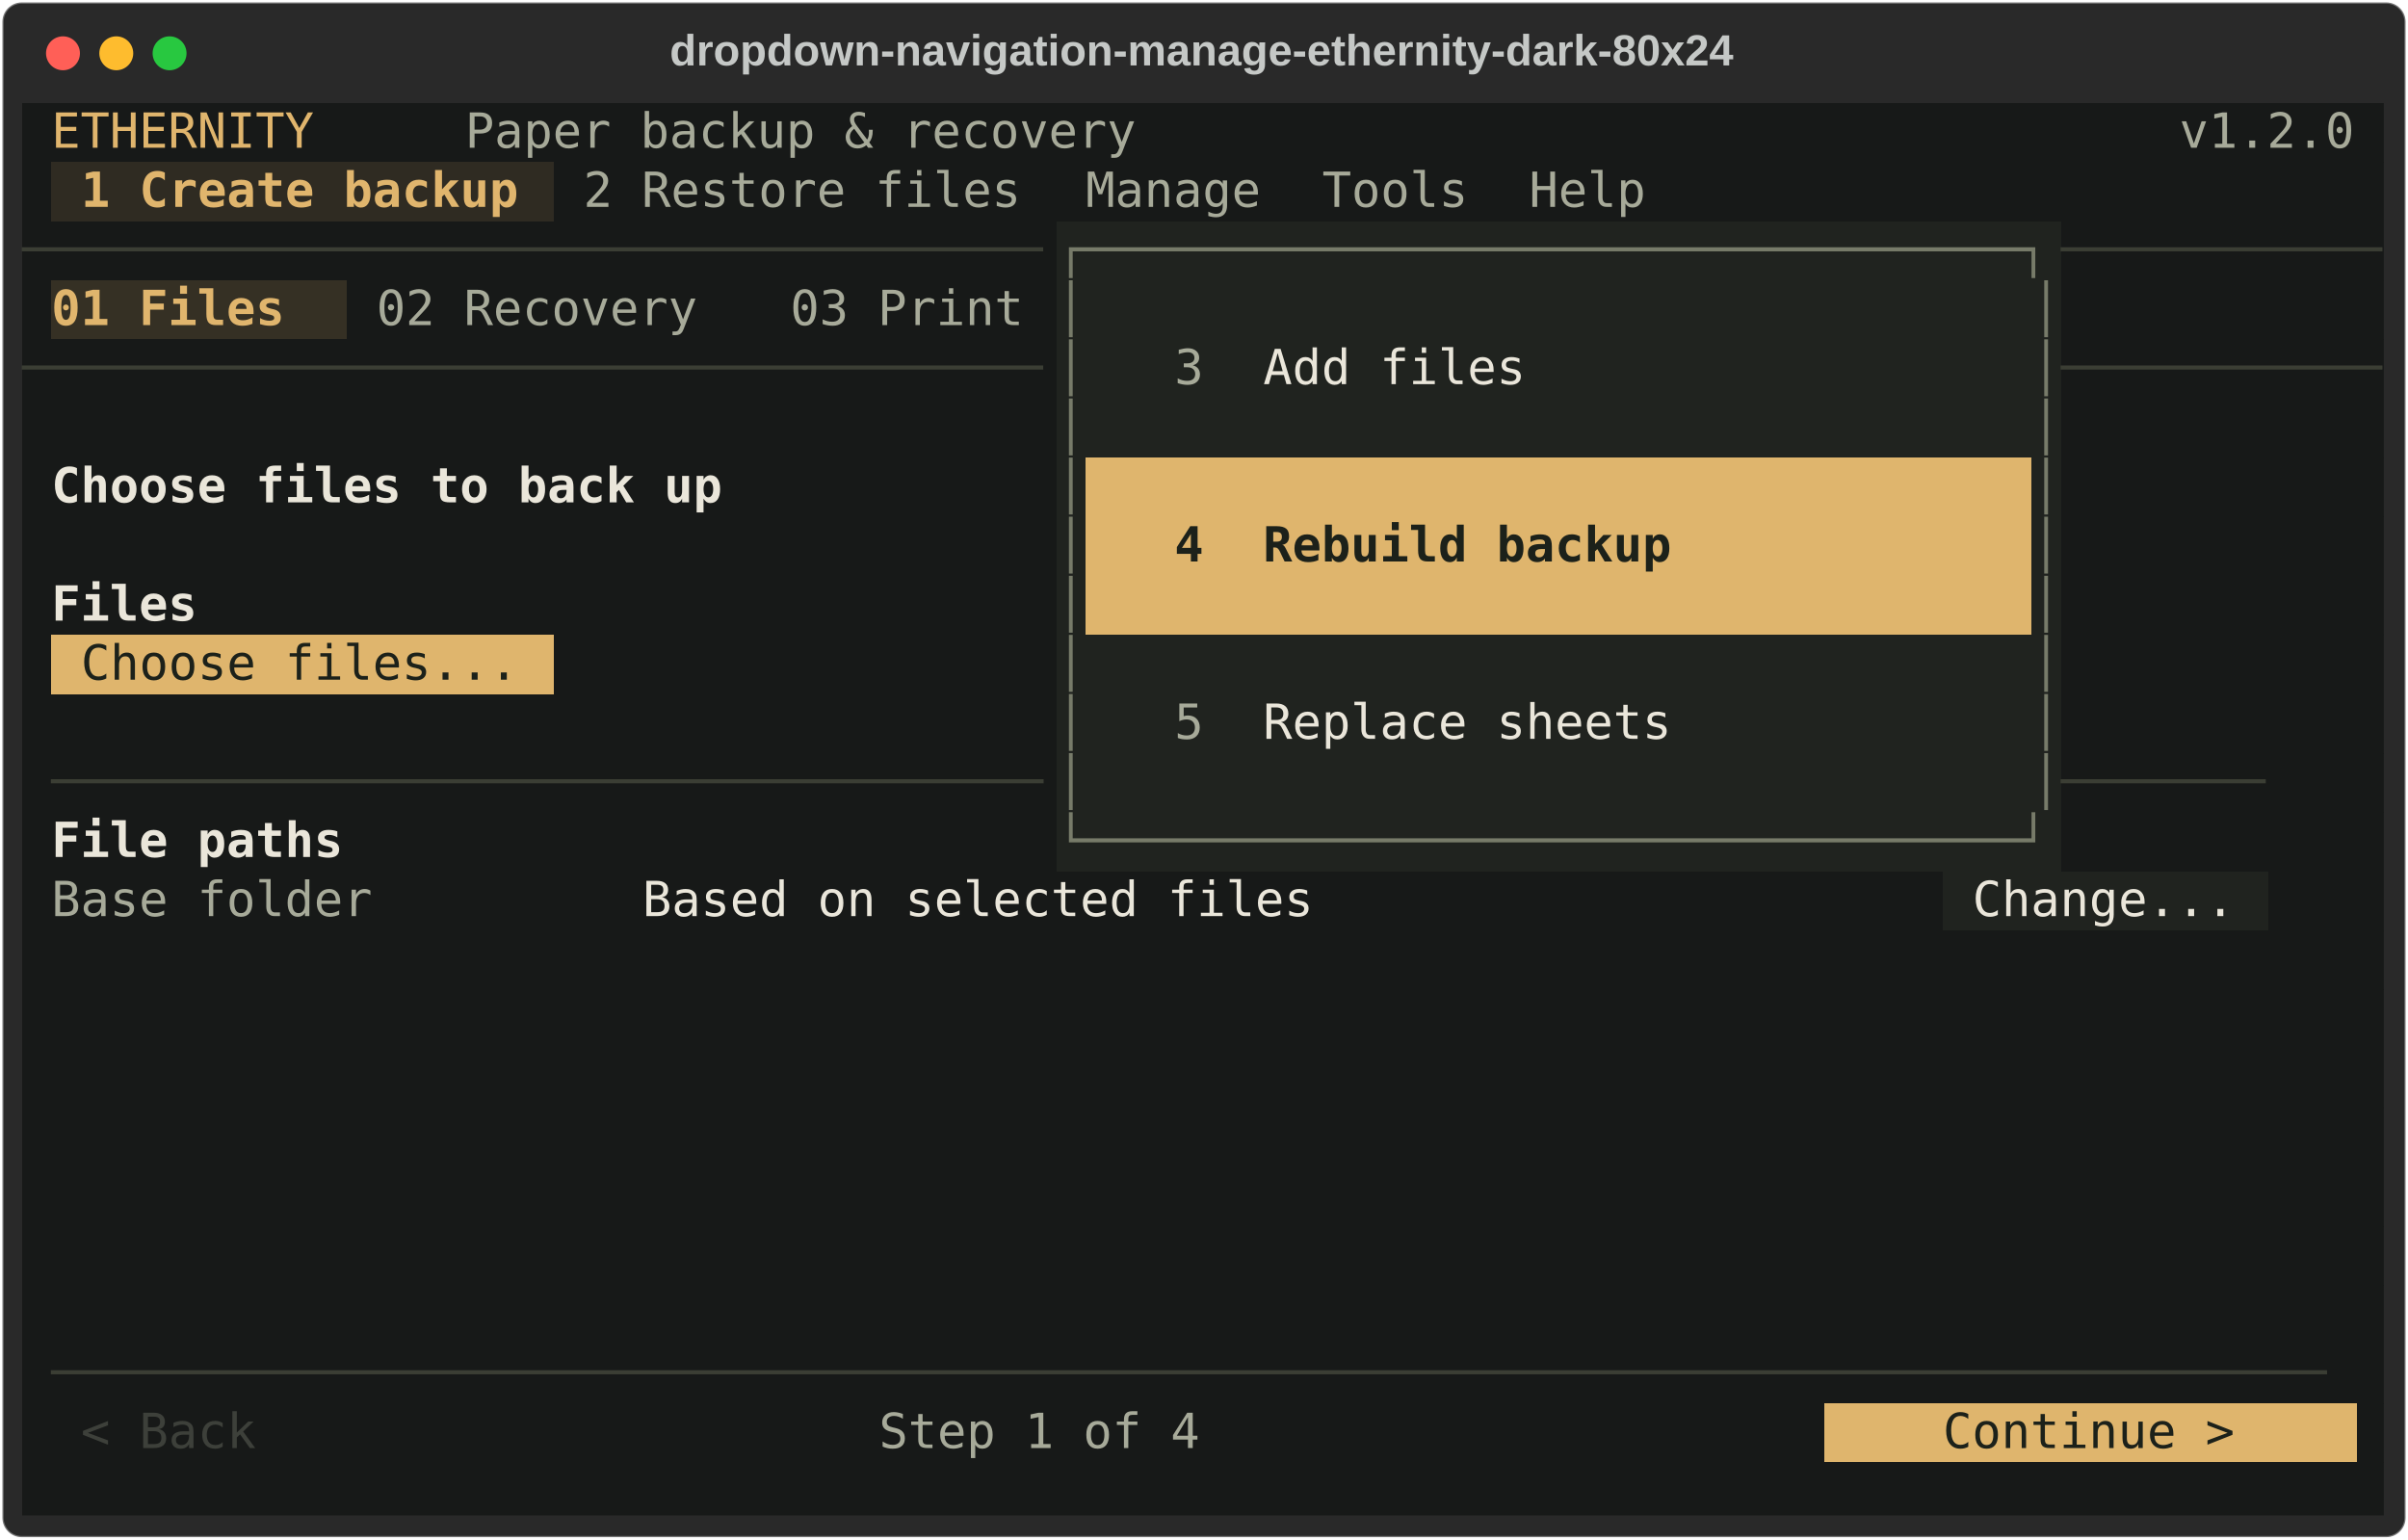
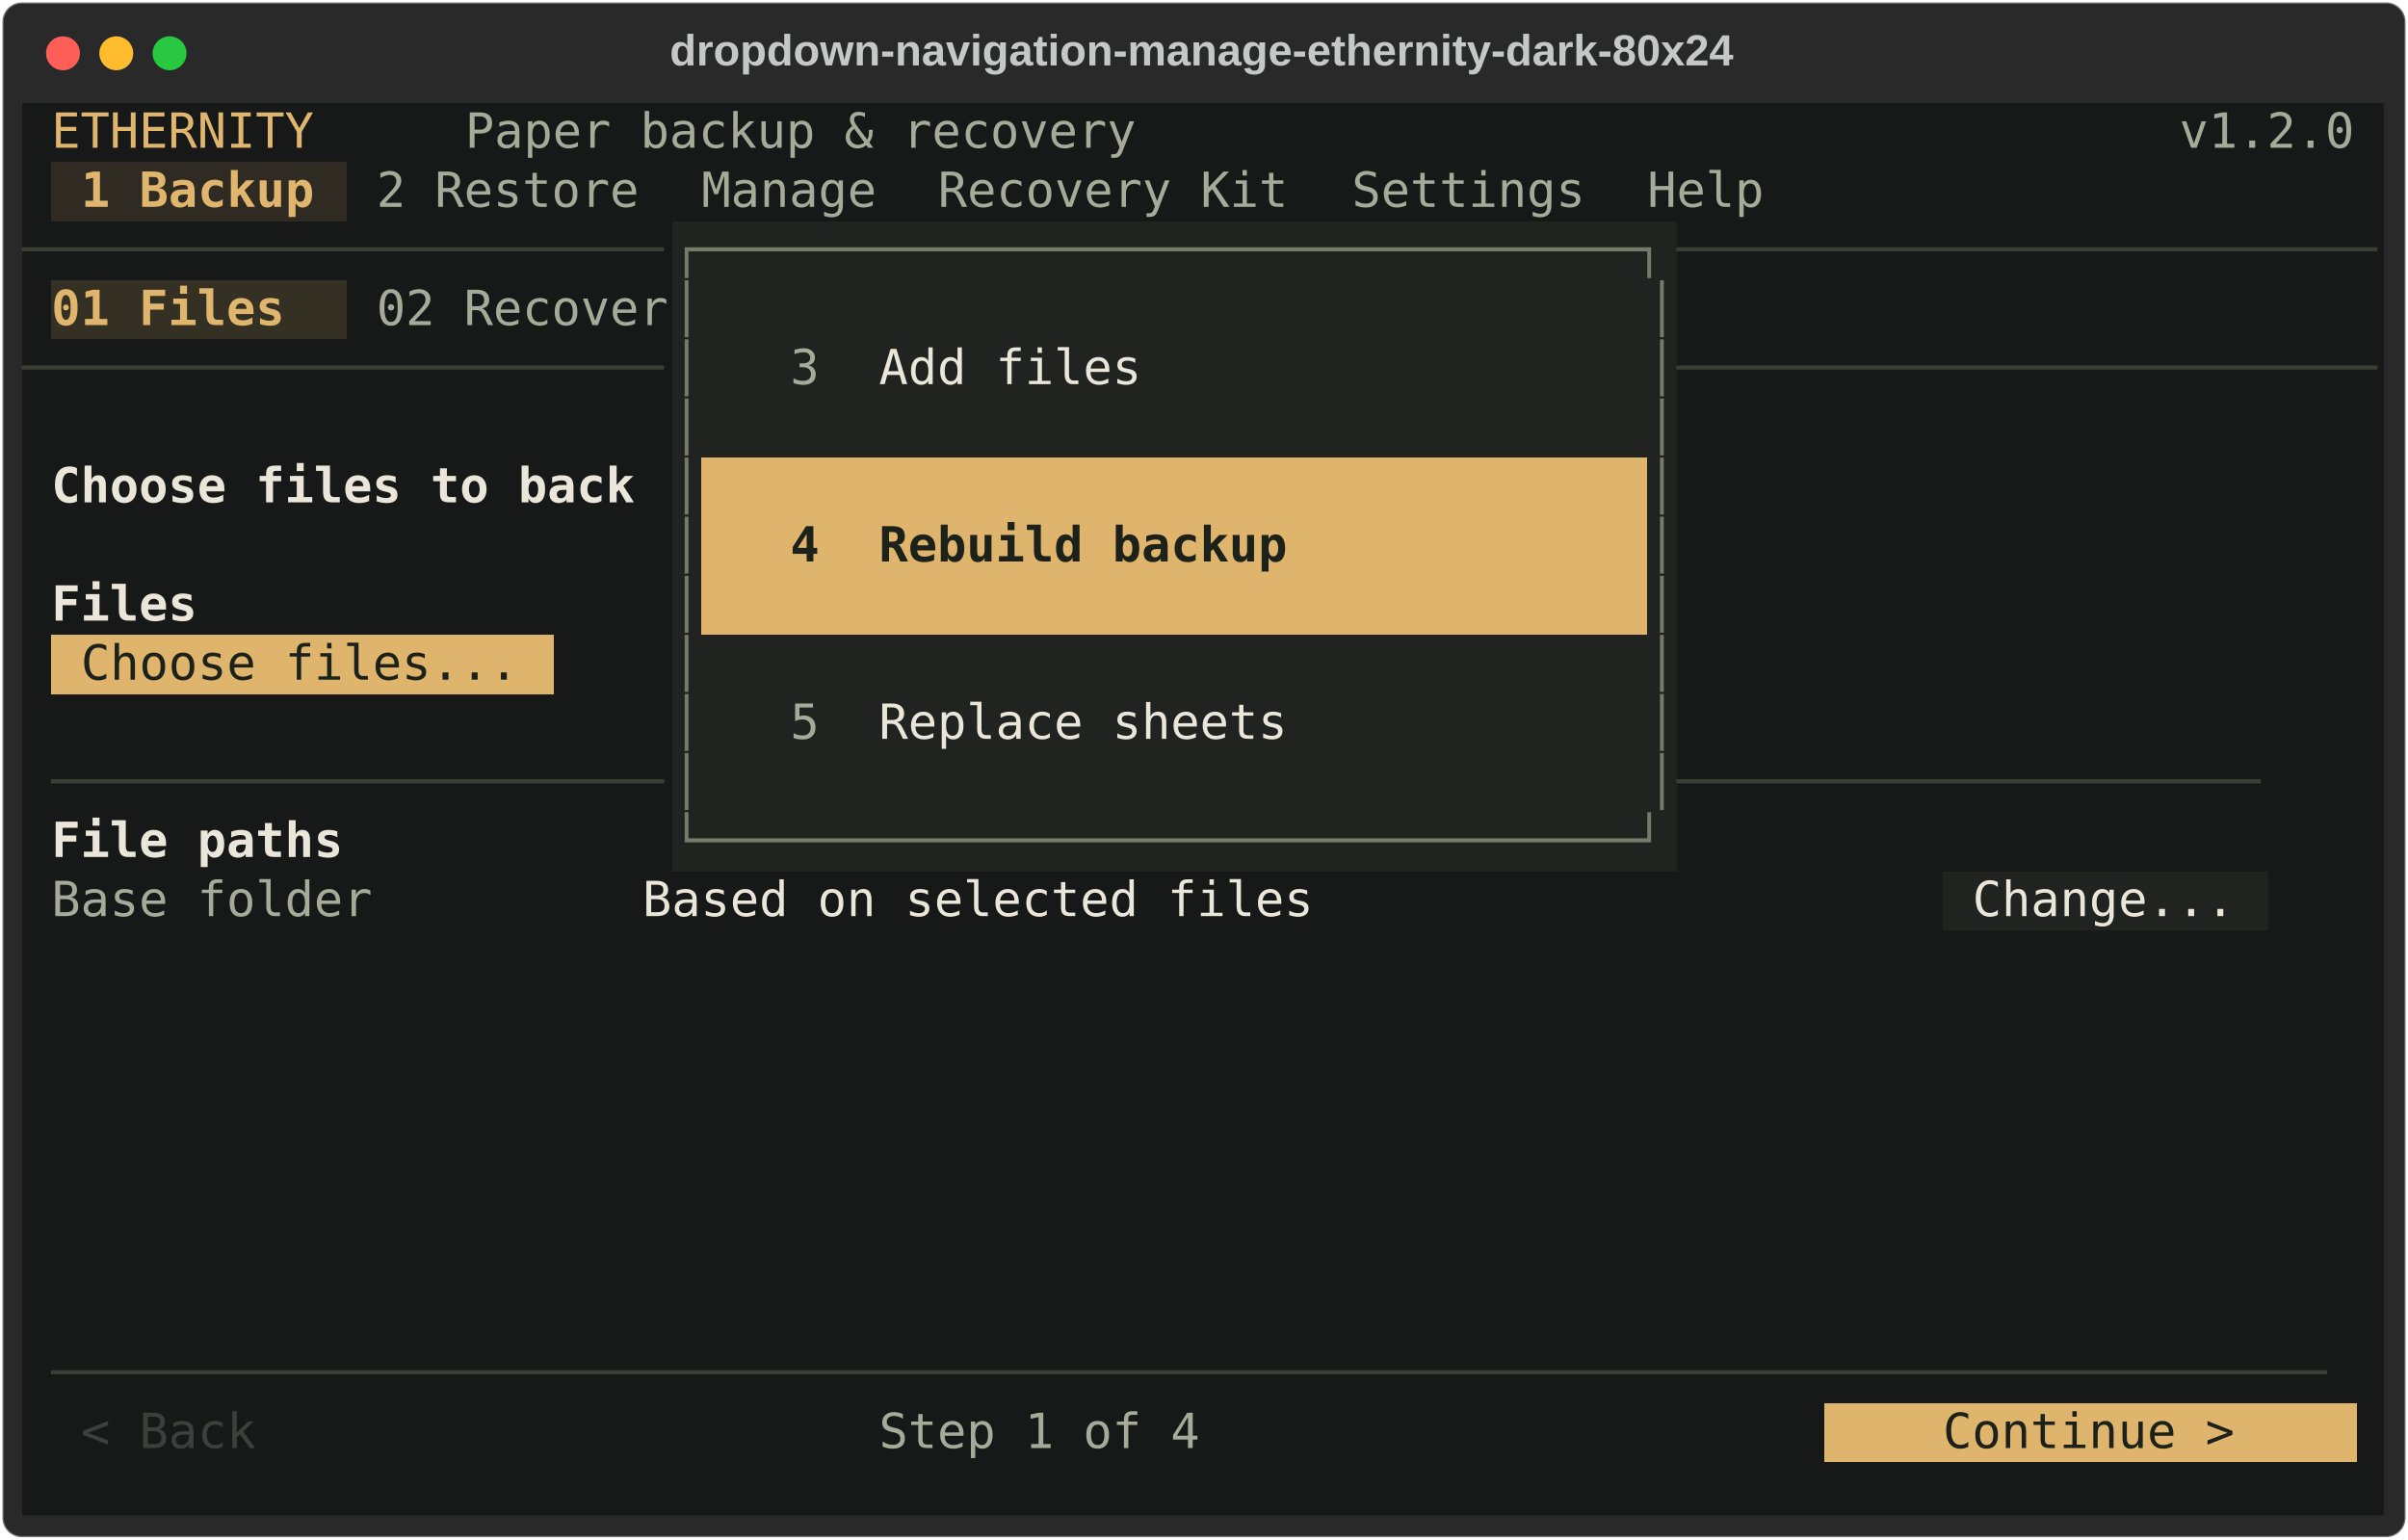
<svg xmlns="http://www.w3.org/2000/svg" class="rich-terminal" viewBox="0 0 994 635.6">
  <style>

    @font-face {
        font-family: "Fira Code";
        src: local("FiraCode-Regular"),
                url("https://cdnjs.cloudflare.com/ajax/libs/firacode/6.2.0/woff2/FiraCode-Regular.woff2") format("woff2"),
                url("https://cdnjs.cloudflare.com/ajax/libs/firacode/6.2.0/woff/FiraCode-Regular.woff") format("woff");
        font-style: normal;
        font-weight: 400;
    }
    @font-face {
        font-family: "Fira Code";
        src: local("FiraCode-Bold"),
                url("https://cdnjs.cloudflare.com/ajax/libs/firacode/6.2.0/woff2/FiraCode-Bold.woff2") format("woff2"),
                url("https://cdnjs.cloudflare.com/ajax/libs/firacode/6.2.0/woff/FiraCode-Bold.woff") format("woff");
        font-style: bold;
        font-weight: 700;
    }

    .terminal-matrix {
        font-family: Fira Code, monospace;
        font-size: 20px;
        line-height: 24.4px;
        font-variant-east-asian: full-width;
    }

    .terminal-title {
        font-size: 18px;
        font-weight: bold;
        font-family: arial;
    }

    .terminal-r1 { fill: #c5c8c6 }
.terminal-r2 { fill: #e0b56d }
.terminal-r3 { fill: #a7aa99 }
.terminal-r4 { fill: #e0b56d;font-weight: bold }
.terminal-r5 { fill: #3b3e34 }
.terminal-r6 { fill: #777b69 }
.terminal-r7 { fill: #eae6da }
.terminal-r8 { fill: #eae6da;font-weight: bold }
.terminal-r9 { fill: #1c211a;font-weight: bold }
.terminal-r10 { fill: #1c211a }
.terminal-r11 { fill: #3d403a }
    </style>
  <defs>
    <clipPath id="terminal-clip-terminal">
      <rect x="0" y="0" width="975.0" height="584.6" />
    </clipPath>
    <clipPath id="terminal-line-0">
      <rect x="0" y="1.5" width="976" height="24.65" />
    </clipPath>
    <clipPath id="terminal-line-1">
      <rect x="0" y="25.9" width="976" height="24.65" />
    </clipPath>
    <clipPath id="terminal-line-2">
      <rect x="0" y="50.3" width="976" height="24.65" />
    </clipPath>
    <clipPath id="terminal-line-3">
      <rect x="0" y="74.7" width="976" height="24.65" />
    </clipPath>
    <clipPath id="terminal-line-4">
      <rect x="0" y="99.1" width="976" height="24.65" />
    </clipPath>
    <clipPath id="terminal-line-5">
      <rect x="0" y="123.5" width="976" height="24.65" />
    </clipPath>
    <clipPath id="terminal-line-6">
      <rect x="0" y="147.9" width="976" height="24.65" />
    </clipPath>
    <clipPath id="terminal-line-7">
      <rect x="0" y="172.3" width="976" height="24.65" />
    </clipPath>
    <clipPath id="terminal-line-8">
      <rect x="0" y="196.7" width="976" height="24.65" />
    </clipPath>
    <clipPath id="terminal-line-9">
      <rect x="0" y="221.1" width="976" height="24.65" />
    </clipPath>
    <clipPath id="terminal-line-10">
      <rect x="0" y="245.5" width="976" height="24.65" />
    </clipPath>
    <clipPath id="terminal-line-11">
      <rect x="0" y="269.9" width="976" height="24.65" />
    </clipPath>
    <clipPath id="terminal-line-12">
      <rect x="0" y="294.3" width="976" height="24.65" />
    </clipPath>
    <clipPath id="terminal-line-13">
      <rect x="0" y="318.7" width="976" height="24.65" />
    </clipPath>
    <clipPath id="terminal-line-14">
      <rect x="0" y="343.1" width="976" height="24.65" />
    </clipPath>
    <clipPath id="terminal-line-15">
      <rect x="0" y="367.5" width="976" height="24.65" />
    </clipPath>
    <clipPath id="terminal-line-16">
      <rect x="0" y="391.9" width="976" height="24.65" />
    </clipPath>
    <clipPath id="terminal-line-17">
      <rect x="0" y="416.3" width="976" height="24.65" />
    </clipPath>
    <clipPath id="terminal-line-18">
      <rect x="0" y="440.7" width="976" height="24.65" />
    </clipPath>
    <clipPath id="terminal-line-19">
      <rect x="0" y="465.1" width="976" height="24.65" />
    </clipPath>
    <clipPath id="terminal-line-20">
      <rect x="0" y="489.5" width="976" height="24.65" />
    </clipPath>
    <clipPath id="terminal-line-21">
      <rect x="0" y="513.9" width="976" height="24.65" />
    </clipPath>
    <clipPath id="terminal-line-22">
      <rect x="0" y="538.3" width="976" height="24.65" />
    </clipPath>
  </defs>
  <rect fill="#292929" stroke="rgba(255,255,255,0.35)" stroke-width="1" x="1" y="1" width="992" height="633.6" rx="8" />
  <text class="terminal-title" fill="#c5c8c6" text-anchor="middle" x="496" y="27">dropdown-navigation-manage-ethernity-dark-80x24</text>
  <g transform="translate(26,22)">
    <circle cx="0" cy="0" r="7" fill="#ff5f57" />
    <circle cx="22" cy="0" r="7" fill="#febc2e" />
    <circle cx="44" cy="0" r="7" fill="#28c840" />
  </g>
  <g transform="translate(9, 41)" clip-path="url(#terminal-clip-terminal)">
    <rect fill="#171918" x="0" y="1.5" width="12.2" height="24.65" shape-rendering="crispEdges" />
    <rect fill="#171918" x="12.2" y="1.5" width="109.8" height="24.65" shape-rendering="crispEdges" />
    <rect fill="#171918" x="122" y="1.5" width="61" height="24.65" shape-rendering="crispEdges" />
    <rect fill="#171918" x="183" y="1.5" width="280.6" height="24.65" shape-rendering="crispEdges" />
    <rect fill="#171918" x="463.6" y="1.5" width="427" height="24.65" shape-rendering="crispEdges" />
    <rect fill="#171918" x="890.6" y="1.5" width="73.2" height="24.65" shape-rendering="crispEdges" />
    <rect fill="#171918" x="963.8" y="1.5" width="12.2" height="24.65" shape-rendering="crispEdges" />
    <rect fill="#171918" x="0" y="25.9" width="12.2" height="24.65" shape-rendering="crispEdges" />
    <rect fill="#2f2b22" x="12.2" y="25.9" width="12.2" height="24.65" shape-rendering="crispEdges" />
-     <rect fill="#2f2b22" x="24.4" y="25.9" width="183" height="24.65" shape-rendering="crispEdges" />
-     <rect fill="#2f2b22" x="207.4" y="25.9" width="12.2" height="24.65" shape-rendering="crispEdges" />
-     <rect fill="#171918" x="219.6" y="25.9" width="12.2" height="24.65" shape-rendering="crispEdges" />
-     <rect fill="#171918" x="231.8" y="25.9" width="183" height="24.65" shape-rendering="crispEdges" />
-     <rect fill="#171918" x="414.8" y="25.9" width="24.4" height="24.65" shape-rendering="crispEdges" />
-     <rect fill="#171918" x="439.2" y="25.9" width="73.2" height="24.65" shape-rendering="crispEdges" />
-     <rect fill="#171918" x="512.4" y="25.9" width="24.4" height="24.65" shape-rendering="crispEdges" />
-     <rect fill="#171918" x="536.8" y="25.9" width="61" height="24.65" shape-rendering="crispEdges" />
-     <rect fill="#171918" x="597.8" y="25.9" width="24.4" height="24.65" shape-rendering="crispEdges" />
-     <rect fill="#171918" x="622.2" y="25.9" width="48.8" height="24.65" shape-rendering="crispEdges" />
-     <rect fill="#171918" x="671" y="25.9" width="305" height="24.65" shape-rendering="crispEdges" />
-     <rect fill="#171918" x="0" y="50.3" width="427" height="24.65" shape-rendering="crispEdges" />
-     <rect fill="#20231f" x="427" y="50.3" width="414.8" height="24.65" shape-rendering="crispEdges" />
-     <rect fill="#171918" x="841.8" y="50.3" width="134.2" height="24.65" shape-rendering="crispEdges" />
+     <rect fill="#2f2b22" x="24.4" y="25.9" width="97.6" height="24.65" shape-rendering="crispEdges" />
+     <rect fill="#2f2b22" x="122" y="25.9" width="12.2" height="24.65" shape-rendering="crispEdges" />
+     <rect fill="#171918" x="134.2" y="25.9" width="12.2" height="24.65" shape-rendering="crispEdges" />
+     <rect fill="#171918" x="146.4" y="25.9" width="109.8" height="24.65" shape-rendering="crispEdges" />
+     <rect fill="#171918" x="256.2" y="25.9" width="24.4" height="24.65" shape-rendering="crispEdges" />
+     <rect fill="#171918" x="280.6" y="25.9" width="73.2" height="24.65" shape-rendering="crispEdges" />
+     <rect fill="#171918" x="353.8" y="25.9" width="24.4" height="24.65" shape-rendering="crispEdges" />
+     <rect fill="#171918" x="378.2" y="25.9" width="146.4" height="24.65" shape-rendering="crispEdges" />
+     <rect fill="#171918" x="524.6" y="25.9" width="24.4" height="24.65" shape-rendering="crispEdges" />
+     <rect fill="#171918" x="549" y="25.9" width="97.6" height="24.65" shape-rendering="crispEdges" />
+     <rect fill="#171918" x="646.6" y="25.9" width="24.4" height="24.65" shape-rendering="crispEdges" />
+     <rect fill="#171918" x="671" y="25.9" width="48.8" height="24.65" shape-rendering="crispEdges" />
+     <rect fill="#171918" x="719.8" y="25.9" width="256.2" height="24.65" shape-rendering="crispEdges" />
+     <rect fill="#171918" x="0" y="50.3" width="268.4" height="24.65" shape-rendering="crispEdges" />
+     <rect fill="#20231f" x="268.4" y="50.3" width="414.8" height="24.65" shape-rendering="crispEdges" />
+     <rect fill="#171918" x="683.2" y="50.3" width="292.8" height="24.65" shape-rendering="crispEdges" />
    <rect fill="#171918" x="0" y="74.7" width="12.2" height="24.65" shape-rendering="crispEdges" />
    <rect fill="#353024" x="12.2" y="74.7" width="97.6" height="24.65" shape-rendering="crispEdges" />
    <rect fill="#353024" x="109.8" y="74.7" width="24.4" height="24.65" shape-rendering="crispEdges" />
    <rect fill="#171918" x="134.2" y="74.7" width="12.2" height="24.65" shape-rendering="crispEdges" />
-     <rect fill="#171918" x="146.4" y="74.7" width="134.2" height="24.65" shape-rendering="crispEdges" />
-     <rect fill="#171918" x="280.6" y="74.7" width="24.4" height="24.65" shape-rendering="crispEdges" />
-     <rect fill="#171918" x="305" y="74.7" width="12.2" height="24.65" shape-rendering="crispEdges" />
-     <rect fill="#171918" x="317.2" y="74.7" width="109.8" height="24.65" shape-rendering="crispEdges" />
-     <rect fill="#20231f" x="427" y="74.7" width="12.2" height="24.65" shape-rendering="crispEdges" />
-     <rect fill="#20231f" x="439.2" y="74.7" width="390.4" height="24.65" shape-rendering="crispEdges" />
-     <rect fill="#20231f" x="829.6" y="74.7" width="12.2" height="24.65" shape-rendering="crispEdges" />
-     <rect fill="#171918" x="841.8" y="74.7" width="134.2" height="24.65" shape-rendering="crispEdges" />
-     <rect fill="#171918" x="0" y="99.1" width="427" height="24.65" shape-rendering="crispEdges" />
-     <rect fill="#20231f" x="427" y="99.1" width="12.2" height="24.65" shape-rendering="crispEdges" />
-     <rect fill="#20231f" x="439.2" y="99.1" width="12.2" height="24.65" shape-rendering="crispEdges" />
-     <rect fill="#20231f" x="451.4" y="99.1" width="0" height="24.65" shape-rendering="crispEdges" />
-     <rect fill="#20231f" x="451.4" y="99.1" width="24.4" height="24.65" shape-rendering="crispEdges" />
-     <rect fill="#20231f" x="475.8" y="99.1" width="12.2" height="24.65" shape-rendering="crispEdges" />
-     <rect fill="#20231f" x="488" y="99.1" width="24.4" height="24.65" shape-rendering="crispEdges" />
-     <rect fill="#20231f" x="512.4" y="99.1" width="109.8" height="24.65" shape-rendering="crispEdges" />
-     <rect fill="#20231f" x="622.2" y="99.1" width="158.6" height="24.65" shape-rendering="crispEdges" />
-     <rect fill="#20231f" x="780.8" y="99.1" width="12.2" height="24.65" shape-rendering="crispEdges" />
-     <rect fill="#20231f" x="793" y="99.1" width="0" height="24.65" shape-rendering="crispEdges" />
-     <rect fill="#20231f" x="793" y="99.1" width="24.4" height="24.65" shape-rendering="crispEdges" />
-     <rect fill="#20231f" x="817.4" y="99.1" width="12.2" height="24.65" shape-rendering="crispEdges" />
-     <rect fill="#20231f" x="829.6" y="99.1" width="12.2" height="24.65" shape-rendering="crispEdges" />
-     <rect fill="#171918" x="841.8" y="99.1" width="134.2" height="24.65" shape-rendering="crispEdges" />
-     <rect fill="#171918" x="0" y="123.5" width="427" height="24.65" shape-rendering="crispEdges" />
-     <rect fill="#20231f" x="427" y="123.5" width="12.2" height="24.65" shape-rendering="crispEdges" />
-     <rect fill="#20231f" x="439.2" y="123.5" width="390.4" height="24.65" shape-rendering="crispEdges" />
-     <rect fill="#20231f" x="829.6" y="123.5" width="12.2" height="24.65" shape-rendering="crispEdges" />
-     <rect fill="#171918" x="841.8" y="123.5" width="134.2" height="24.65" shape-rendering="crispEdges" />
+     <rect fill="#171918" x="146.4" y="74.7" width="122" height="24.65" shape-rendering="crispEdges" />
+     <rect fill="#20231f" x="268.4" y="74.7" width="12.2" height="24.65" shape-rendering="crispEdges" />
+     <rect fill="#20231f" x="280.6" y="74.7" width="390.4" height="24.65" shape-rendering="crispEdges" />
+     <rect fill="#20231f" x="671" y="74.7" width="12.2" height="24.65" shape-rendering="crispEdges" />
+     <rect fill="#171918" x="683.2" y="74.7" width="292.8" height="24.65" shape-rendering="crispEdges" />
+     <rect fill="#171918" x="0" y="99.1" width="268.4" height="24.65" shape-rendering="crispEdges" />
+     <rect fill="#20231f" x="268.4" y="99.1" width="12.2" height="24.65" shape-rendering="crispEdges" />
+     <rect fill="#20231f" x="280.6" y="99.1" width="12.2" height="24.65" shape-rendering="crispEdges" />
+     <rect fill="#20231f" x="292.8" y="99.1" width="0" height="24.65" shape-rendering="crispEdges" />
+     <rect fill="#20231f" x="292.8" y="99.1" width="24.4" height="24.65" shape-rendering="crispEdges" />
+     <rect fill="#20231f" x="317.2" y="99.1" width="12.2" height="24.65" shape-rendering="crispEdges" />
+     <rect fill="#20231f" x="329.4" y="99.1" width="24.4" height="24.65" shape-rendering="crispEdges" />
+     <rect fill="#20231f" x="353.8" y="99.1" width="109.8" height="24.65" shape-rendering="crispEdges" />
+     <rect fill="#20231f" x="463.6" y="99.1" width="158.6" height="24.65" shape-rendering="crispEdges" />
+     <rect fill="#20231f" x="622.2" y="99.1" width="12.2" height="24.65" shape-rendering="crispEdges" />
+     <rect fill="#20231f" x="634.4" y="99.1" width="0" height="24.65" shape-rendering="crispEdges" />
+     <rect fill="#20231f" x="634.4" y="99.1" width="24.4" height="24.65" shape-rendering="crispEdges" />
+     <rect fill="#20231f" x="658.8" y="99.1" width="12.2" height="24.65" shape-rendering="crispEdges" />
+     <rect fill="#20231f" x="671" y="99.1" width="12.2" height="24.65" shape-rendering="crispEdges" />
+     <rect fill="#171918" x="683.2" y="99.1" width="292.8" height="24.65" shape-rendering="crispEdges" />
+     <rect fill="#171918" x="0" y="123.5" width="268.4" height="24.65" shape-rendering="crispEdges" />
+     <rect fill="#20231f" x="268.4" y="123.5" width="12.2" height="24.65" shape-rendering="crispEdges" />
+     <rect fill="#20231f" x="280.6" y="123.5" width="390.4" height="24.65" shape-rendering="crispEdges" />
+     <rect fill="#20231f" x="671" y="123.5" width="12.2" height="24.65" shape-rendering="crispEdges" />
+     <rect fill="#171918" x="683.2" y="123.5" width="292.8" height="24.65" shape-rendering="crispEdges" />
    <rect fill="#171918" x="0" y="147.9" width="12.2" height="24.65" shape-rendering="crispEdges" />
-     <rect fill="#171918" x="12.2" y="147.9" width="280.6" height="24.65" shape-rendering="crispEdges" />
-     <rect fill="#171918" x="292.8" y="147.9" width="134.2" height="24.65" shape-rendering="crispEdges" />
-     <rect fill="#20231f" x="427" y="147.9" width="12.2" height="24.65" shape-rendering="crispEdges" />
-     <rect fill="#dfb56d" x="439.2" y="147.9" width="390.4" height="24.65" shape-rendering="crispEdges" />
-     <rect fill="#20231f" x="829.6" y="147.9" width="12.2" height="24.65" shape-rendering="crispEdges" />
-     <rect fill="#171918" x="841.8" y="147.9" width="134.2" height="24.65" shape-rendering="crispEdges" />
-     <rect fill="#171918" x="0" y="172.3" width="427" height="24.65" shape-rendering="crispEdges" />
-     <rect fill="#20231f" x="427" y="172.3" width="12.2" height="24.65" shape-rendering="crispEdges" />
-     <rect fill="#dfb56d" x="439.2" y="172.3" width="12.2" height="24.65" shape-rendering="crispEdges" />
-     <rect fill="#dfb56d" x="451.4" y="172.3" width="0" height="24.65" shape-rendering="crispEdges" />
-     <rect fill="#dfb56d" x="451.4" y="172.3" width="24.4" height="24.65" shape-rendering="crispEdges" />
-     <rect fill="#dfb56d" x="475.8" y="172.3" width="12.2" height="24.65" shape-rendering="crispEdges" />
-     <rect fill="#dfb56d" x="488" y="172.3" width="24.4" height="24.65" shape-rendering="crispEdges" />
-     <rect fill="#dfb56d" x="512.4" y="172.3" width="170.8" height="24.65" shape-rendering="crispEdges" />
-     <rect fill="#dfb56d" x="683.2" y="172.3" width="109.8" height="24.65" shape-rendering="crispEdges" />
-     <rect fill="#dfb56d" x="793" y="172.3" width="0" height="24.65" shape-rendering="crispEdges" />
-     <rect fill="#dfb56d" x="793" y="172.3" width="24.4" height="24.65" shape-rendering="crispEdges" />
-     <rect fill="#dfb56d" x="817.4" y="172.3" width="12.2" height="24.65" shape-rendering="crispEdges" />
-     <rect fill="#20231f" x="829.6" y="172.3" width="12.2" height="24.65" shape-rendering="crispEdges" />
-     <rect fill="#171918" x="841.8" y="172.3" width="134.2" height="24.65" shape-rendering="crispEdges" />
+     <rect fill="#171918" x="12.2" y="147.9" width="256.2" height="24.65" shape-rendering="crispEdges" />
+     <rect fill="#20231f" x="268.4" y="147.9" width="12.2" height="24.65" shape-rendering="crispEdges" />
+     <rect fill="#dfb56d" x="280.6" y="147.9" width="390.4" height="24.65" shape-rendering="crispEdges" />
+     <rect fill="#20231f" x="671" y="147.9" width="12.2" height="24.65" shape-rendering="crispEdges" />
+     <rect fill="#171918" x="683.2" y="147.9" width="292.8" height="24.65" shape-rendering="crispEdges" />
+     <rect fill="#171918" x="0" y="172.3" width="268.4" height="24.65" shape-rendering="crispEdges" />
+     <rect fill="#20231f" x="268.4" y="172.3" width="12.2" height="24.65" shape-rendering="crispEdges" />
+     <rect fill="#dfb56d" x="280.6" y="172.3" width="12.2" height="24.65" shape-rendering="crispEdges" />
+     <rect fill="#dfb56d" x="292.8" y="172.3" width="0" height="24.65" shape-rendering="crispEdges" />
+     <rect fill="#dfb56d" x="292.8" y="172.3" width="24.4" height="24.65" shape-rendering="crispEdges" />
+     <rect fill="#dfb56d" x="317.2" y="172.3" width="12.2" height="24.65" shape-rendering="crispEdges" />
+     <rect fill="#dfb56d" x="329.4" y="172.3" width="24.4" height="24.65" shape-rendering="crispEdges" />
+     <rect fill="#dfb56d" x="353.8" y="172.3" width="170.8" height="24.65" shape-rendering="crispEdges" />
+     <rect fill="#dfb56d" x="524.6" y="172.3" width="109.8" height="24.65" shape-rendering="crispEdges" />
+     <rect fill="#dfb56d" x="634.4" y="172.3" width="0" height="24.65" shape-rendering="crispEdges" />
+     <rect fill="#dfb56d" x="634.4" y="172.3" width="24.4" height="24.65" shape-rendering="crispEdges" />
+     <rect fill="#dfb56d" x="658.8" y="172.3" width="12.2" height="24.65" shape-rendering="crispEdges" />
+     <rect fill="#20231f" x="671" y="172.3" width="12.2" height="24.65" shape-rendering="crispEdges" />
+     <rect fill="#171918" x="683.2" y="172.3" width="292.8" height="24.65" shape-rendering="crispEdges" />
    <rect fill="#171918" x="0" y="196.7" width="12.2" height="24.65" shape-rendering="crispEdges" />
    <rect fill="#171918" x="12.2" y="196.7" width="61" height="24.65" shape-rendering="crispEdges" />
-     <rect fill="#171918" x="73.2" y="196.7" width="353.8" height="24.65" shape-rendering="crispEdges" />
-     <rect fill="#20231f" x="427" y="196.7" width="12.2" height="24.65" shape-rendering="crispEdges" />
-     <rect fill="#dfb56d" x="439.2" y="196.7" width="390.4" height="24.65" shape-rendering="crispEdges" />
-     <rect fill="#20231f" x="829.6" y="196.7" width="12.2" height="24.65" shape-rendering="crispEdges" />
-     <rect fill="#171918" x="841.8" y="196.7" width="134.2" height="24.65" shape-rendering="crispEdges" />
+     <rect fill="#171918" x="73.2" y="196.7" width="195.2" height="24.65" shape-rendering="crispEdges" />
+     <rect fill="#20231f" x="268.4" y="196.7" width="12.2" height="24.65" shape-rendering="crispEdges" />
+     <rect fill="#dfb56d" x="280.6" y="196.7" width="390.4" height="24.65" shape-rendering="crispEdges" />
+     <rect fill="#20231f" x="671" y="196.7" width="12.2" height="24.65" shape-rendering="crispEdges" />
+     <rect fill="#171918" x="683.2" y="196.7" width="292.8" height="24.65" shape-rendering="crispEdges" />
    <rect fill="#171918" x="0" y="221.1" width="12.2" height="24.65" shape-rendering="crispEdges" />
    <rect fill="#dfb56d" x="12.2" y="221.1" width="12.2" height="24.65" shape-rendering="crispEdges" />
    <rect fill="#dfb56d" x="24.4" y="221.1" width="183" height="24.65" shape-rendering="crispEdges" />
    <rect fill="#dfb56d" x="207.4" y="221.1" width="12.2" height="24.65" shape-rendering="crispEdges" />
    <rect fill="#171918" x="219.6" y="221.1" width="0" height="24.65" shape-rendering="crispEdges" />
-     <rect fill="#171918" x="219.6" y="221.1" width="207.4" height="24.65" shape-rendering="crispEdges" />
-     <rect fill="#20231f" x="427" y="221.1" width="12.2" height="24.65" shape-rendering="crispEdges" />
-     <rect fill="#20231f" x="439.2" y="221.1" width="390.4" height="24.65" shape-rendering="crispEdges" />
-     <rect fill="#20231f" x="829.6" y="221.1" width="12.2" height="24.65" shape-rendering="crispEdges" />
-     <rect fill="#171918" x="841.8" y="221.1" width="134.2" height="24.65" shape-rendering="crispEdges" />
-     <rect fill="#171918" x="0" y="245.5" width="427" height="24.65" shape-rendering="crispEdges" />
-     <rect fill="#20231f" x="427" y="245.5" width="12.2" height="24.65" shape-rendering="crispEdges" />
-     <rect fill="#20231f" x="439.2" y="245.5" width="12.2" height="24.65" shape-rendering="crispEdges" />
-     <rect fill="#20231f" x="451.4" y="245.5" width="0" height="24.65" shape-rendering="crispEdges" />
-     <rect fill="#20231f" x="451.4" y="245.5" width="24.4" height="24.65" shape-rendering="crispEdges" />
-     <rect fill="#20231f" x="475.8" y="245.5" width="12.2" height="24.65" shape-rendering="crispEdges" />
-     <rect fill="#20231f" x="488" y="245.5" width="24.4" height="24.65" shape-rendering="crispEdges" />
-     <rect fill="#20231f" x="512.4" y="245.5" width="170.8" height="24.65" shape-rendering="crispEdges" />
-     <rect fill="#20231f" x="683.2" y="245.5" width="97.6" height="24.65" shape-rendering="crispEdges" />
-     <rect fill="#20231f" x="780.8" y="245.5" width="12.2" height="24.65" shape-rendering="crispEdges" />
-     <rect fill="#20231f" x="793" y="245.5" width="0" height="24.65" shape-rendering="crispEdges" />
-     <rect fill="#20231f" x="793" y="245.5" width="24.4" height="24.65" shape-rendering="crispEdges" />
-     <rect fill="#20231f" x="817.4" y="245.5" width="12.2" height="24.65" shape-rendering="crispEdges" />
-     <rect fill="#20231f" x="829.6" y="245.5" width="12.2" height="24.65" shape-rendering="crispEdges" />
-     <rect fill="#171918" x="841.8" y="245.5" width="134.2" height="24.65" shape-rendering="crispEdges" />
+     <rect fill="#171918" x="219.6" y="221.1" width="48.8" height="24.65" shape-rendering="crispEdges" />
+     <rect fill="#20231f" x="268.4" y="221.1" width="12.2" height="24.65" shape-rendering="crispEdges" />
+     <rect fill="#20231f" x="280.6" y="221.1" width="390.4" height="24.65" shape-rendering="crispEdges" />
+     <rect fill="#20231f" x="671" y="221.1" width="12.2" height="24.65" shape-rendering="crispEdges" />
+     <rect fill="#171918" x="683.2" y="221.1" width="292.8" height="24.65" shape-rendering="crispEdges" />
+     <rect fill="#171918" x="0" y="245.5" width="268.4" height="24.65" shape-rendering="crispEdges" />
+     <rect fill="#20231f" x="268.4" y="245.5" width="12.2" height="24.65" shape-rendering="crispEdges" />
+     <rect fill="#20231f" x="280.6" y="245.5" width="12.2" height="24.65" shape-rendering="crispEdges" />
+     <rect fill="#20231f" x="292.8" y="245.5" width="0" height="24.65" shape-rendering="crispEdges" />
+     <rect fill="#20231f" x="292.8" y="245.5" width="24.4" height="24.65" shape-rendering="crispEdges" />
+     <rect fill="#20231f" x="317.2" y="245.5" width="12.2" height="24.65" shape-rendering="crispEdges" />
+     <rect fill="#20231f" x="329.4" y="245.5" width="24.4" height="24.65" shape-rendering="crispEdges" />
+     <rect fill="#20231f" x="353.8" y="245.5" width="170.8" height="24.65" shape-rendering="crispEdges" />
+     <rect fill="#20231f" x="524.6" y="245.5" width="97.6" height="24.65" shape-rendering="crispEdges" />
+     <rect fill="#20231f" x="622.2" y="245.5" width="12.2" height="24.65" shape-rendering="crispEdges" />
+     <rect fill="#20231f" x="634.4" y="245.5" width="0" height="24.65" shape-rendering="crispEdges" />
+     <rect fill="#20231f" x="634.4" y="245.5" width="24.4" height="24.65" shape-rendering="crispEdges" />
+     <rect fill="#20231f" x="658.8" y="245.5" width="12.2" height="24.65" shape-rendering="crispEdges" />
+     <rect fill="#20231f" x="671" y="245.5" width="12.2" height="24.65" shape-rendering="crispEdges" />
+     <rect fill="#171918" x="683.2" y="245.5" width="292.8" height="24.65" shape-rendering="crispEdges" />
    <rect fill="#171918" x="0" y="269.9" width="12.2" height="24.65" shape-rendering="crispEdges" />
-     <rect fill="#171918" x="12.2" y="269.9" width="414.8" height="24.65" shape-rendering="crispEdges" />
-     <rect fill="#20231f" x="427" y="269.9" width="12.2" height="24.65" shape-rendering="crispEdges" />
-     <rect fill="#20231f" x="439.2" y="269.9" width="390.4" height="24.65" shape-rendering="crispEdges" />
-     <rect fill="#20231f" x="829.6" y="269.9" width="12.2" height="24.65" shape-rendering="crispEdges" />
-     <rect fill="#171918" x="841.8" y="269.9" width="85.4" height="24.65" shape-rendering="crispEdges" />
+     <rect fill="#171918" x="12.2" y="269.9" width="256.2" height="24.65" shape-rendering="crispEdges" />
+     <rect fill="#20231f" x="268.4" y="269.9" width="12.2" height="24.65" shape-rendering="crispEdges" />
+     <rect fill="#20231f" x="280.6" y="269.9" width="390.4" height="24.65" shape-rendering="crispEdges" />
+     <rect fill="#20231f" x="671" y="269.9" width="12.2" height="24.65" shape-rendering="crispEdges" />
+     <rect fill="#171918" x="683.2" y="269.9" width="244" height="24.65" shape-rendering="crispEdges" />
    <rect fill="#171918" x="927.2" y="269.9" width="48.8" height="24.65" shape-rendering="crispEdges" />
    <rect fill="#171918" x="0" y="294.3" width="12.2" height="24.65" shape-rendering="crispEdges" />
    <rect fill="#171918" x="12.2" y="294.3" width="122" height="24.65" shape-rendering="crispEdges" />
-     <rect fill="#171918" x="134.2" y="294.3" width="292.8" height="24.65" shape-rendering="crispEdges" />
-     <rect fill="#20231f" x="427" y="294.3" width="414.8" height="24.65" shape-rendering="crispEdges" />
-     <rect fill="#171918" x="841.8" y="294.3" width="134.2" height="24.65" shape-rendering="crispEdges" />
+     <rect fill="#171918" x="134.2" y="294.3" width="134.2" height="24.65" shape-rendering="crispEdges" />
+     <rect fill="#20231f" x="268.4" y="294.3" width="414.8" height="24.65" shape-rendering="crispEdges" />
+     <rect fill="#171918" x="683.2" y="294.3" width="292.8" height="24.65" shape-rendering="crispEdges" />
    <rect fill="#171918" x="0" y="318.7" width="12.2" height="24.65" shape-rendering="crispEdges" />
    <rect fill="#171918" x="12.2" y="318.7" width="134.2" height="24.65" shape-rendering="crispEdges" />
    <rect fill="#171918" x="146.4" y="318.7" width="85.4" height="24.65" shape-rendering="crispEdges" />
    <rect fill="#171918" x="231.8" y="318.7" width="24.4" height="24.65" shape-rendering="crispEdges" />
    <rect fill="#171918" x="256.2" y="318.7" width="280.6" height="24.65" shape-rendering="crispEdges" />
    <rect fill="#171918" x="536.8" y="318.7" width="244" height="24.65" shape-rendering="crispEdges" />
    <rect fill="#171918" x="780.8" y="318.7" width="12.2" height="24.65" shape-rendering="crispEdges" />
    <rect fill="#20231f" x="793" y="318.7" width="12.2" height="24.65" shape-rendering="crispEdges" />
    <rect fill="#20231f" x="805.2" y="318.7" width="109.8" height="24.65" shape-rendering="crispEdges" />
    <rect fill="#20231f" x="915" y="318.7" width="12.2" height="24.65" shape-rendering="crispEdges" />
    <rect fill="#171918" x="927.2" y="318.7" width="48.8" height="24.65" shape-rendering="crispEdges" />
    <rect fill="#171918" x="0" y="343.1" width="976" height="24.65" shape-rendering="crispEdges" />
    <rect fill="#171918" x="0" y="367.5" width="976" height="24.65" shape-rendering="crispEdges" />
    <rect fill="#171918" x="0" y="391.9" width="976" height="24.65" shape-rendering="crispEdges" />
    <rect fill="#171918" x="0" y="416.3" width="976" height="24.65" shape-rendering="crispEdges" />
    <rect fill="#171918" x="0" y="440.7" width="976" height="24.65" shape-rendering="crispEdges" />
    <rect fill="#171918" x="0" y="465.1" width="976" height="24.65" shape-rendering="crispEdges" />
    <rect fill="#171918" x="0" y="489.5" width="976" height="24.65" shape-rendering="crispEdges" />
    <rect fill="#171918" x="0" y="513.9" width="12.2" height="24.65" shape-rendering="crispEdges" />
    <rect fill="#171918" x="12.2" y="513.9" width="951.6" height="24.65" shape-rendering="crispEdges" />
    <rect fill="#171918" x="963.8" y="513.9" width="12.2" height="24.65" shape-rendering="crispEdges" />
    <rect fill="#171918" x="0" y="538.3" width="24.4" height="24.65" shape-rendering="crispEdges" />
    <rect fill="#171918" x="24.4" y="538.3" width="73.2" height="24.65" shape-rendering="crispEdges" />
    <rect fill="#171918" x="97.6" y="538.3" width="12.2" height="24.65" shape-rendering="crispEdges" />
    <rect fill="#171918" x="109.8" y="538.3" width="0" height="24.65" shape-rendering="crispEdges" />
    <rect fill="#171918" x="109.8" y="538.3" width="244" height="24.65" shape-rendering="crispEdges" />
    <rect fill="#171918" x="353.8" y="538.3" width="134.2" height="24.65" shape-rendering="crispEdges" />
    <rect fill="#171918" x="488" y="538.3" width="0" height="24.65" shape-rendering="crispEdges" />
    <rect fill="#171918" x="488" y="538.3" width="256.2" height="24.65" shape-rendering="crispEdges" />
    <rect fill="#dfb56d" x="744.2" y="538.3" width="48.8" height="24.65" shape-rendering="crispEdges" />
    <rect fill="#dfb56d" x="793" y="538.3" width="122" height="24.65" shape-rendering="crispEdges" />
    <rect fill="#dfb56d" x="915" y="538.3" width="48.8" height="24.65" shape-rendering="crispEdges" />
    <rect fill="#171918" x="963.8" y="538.3" width="12.2" height="24.65" shape-rendering="crispEdges" />
    <rect fill="#171918" x="0" y="562.7" width="976" height="24.65" shape-rendering="crispEdges" />
    <g class="terminal-matrix">
      <text class="terminal-r2" x="12.2" y="20" textLength="109.8" clip-path="url(#terminal-line-0)">ETHERNITY</text>
      <text class="terminal-r3" x="183" y="20" textLength="280.6" clip-path="url(#terminal-line-0)">Paper backup &amp; recovery</text>
      <text class="terminal-r3" x="890.6" y="20" textLength="73.2" clip-path="url(#terminal-line-0)">v1.2.0</text>
      <text class="terminal-r1" x="976" y="20" textLength="12.2" clip-path="url(#terminal-line-0)">
</text>
-       <text class="terminal-r4" x="24.4" y="44.4" textLength="183" clip-path="url(#terminal-line-1)">1 Create backup</text>
-       <text class="terminal-r3" x="231.8" y="44.4" textLength="183" clip-path="url(#terminal-line-1)">2 Restore files</text>
-       <text class="terminal-r3" x="439.2" y="44.4" textLength="73.2" clip-path="url(#terminal-line-1)">Manage</text>
-       <text class="terminal-r3" x="536.8" y="44.4" textLength="61" clip-path="url(#terminal-line-1)">Tools</text>
-       <text class="terminal-r3" x="622.2" y="44.4" textLength="48.8" clip-path="url(#terminal-line-1)">Help</text>
+       <text class="terminal-r4" x="24.4" y="44.4" textLength="97.6" clip-path="url(#terminal-line-1)">1 Backup</text>
+       <text class="terminal-r3" x="146.4" y="44.4" textLength="109.8" clip-path="url(#terminal-line-1)">2 Restore</text>
+       <text class="terminal-r3" x="280.6" y="44.4" textLength="73.2" clip-path="url(#terminal-line-1)">Manage</text>
+       <text class="terminal-r3" x="378.2" y="44.4" textLength="146.4" clip-path="url(#terminal-line-1)">Recovery Kit</text>
+       <text class="terminal-r3" x="549" y="44.4" textLength="97.6" clip-path="url(#terminal-line-1)">Settings</text>
+       <text class="terminal-r3" x="671" y="44.4" textLength="48.8" clip-path="url(#terminal-line-1)">Help</text>
      <text class="terminal-r1" x="976" y="44.4" textLength="12.2" clip-path="url(#terminal-line-1)">
</text>
-       <text class="terminal-r5" x="0" y="68.8" textLength="427" clip-path="url(#terminal-line-2)">───────────────────────────────────</text>
-       <text class="terminal-r6" x="427" y="68.8" textLength="414.8" clip-path="url(#terminal-line-2)">┌────────────────────────────────┐</text>
-       <text class="terminal-r5" x="841.8" y="68.8" textLength="134.2" clip-path="url(#terminal-line-2)">───────────</text>
+       <text class="terminal-r5" x="0" y="68.8" textLength="268.4" clip-path="url(#terminal-line-2)">──────────────────────</text>
+       <text class="terminal-r6" x="268.4" y="68.8" textLength="414.8" clip-path="url(#terminal-line-2)">┌────────────────────────────────┐</text>
+       <text class="terminal-r5" x="683.2" y="68.8" textLength="292.8" clip-path="url(#terminal-line-2)">────────────────────────</text>
      <text class="terminal-r1" x="976" y="68.8" textLength="12.2" clip-path="url(#terminal-line-2)">
</text>
      <text class="terminal-r4" x="12.2" y="93.2" textLength="97.6" clip-path="url(#terminal-line-3)">01 Files</text>
-       <text class="terminal-r3" x="146.4" y="93.2" textLength="134.2" clip-path="url(#terminal-line-3)">02 Recovery</text>
-       <text class="terminal-r3" x="317.2" y="93.2" textLength="109.8" clip-path="url(#terminal-line-3)">03 Print </text>
-       <text class="terminal-r6" x="427" y="93.2" textLength="12.2" clip-path="url(#terminal-line-3)">│</text>
-       <text class="terminal-r6" x="829.6" y="93.2" textLength="12.2" clip-path="url(#terminal-line-3)">│</text>
+       <text class="terminal-r3" x="146.4" y="93.2" textLength="122" clip-path="url(#terminal-line-3)">02 Recover</text>
+       <text class="terminal-r6" x="268.4" y="93.2" textLength="12.2" clip-path="url(#terminal-line-3)">│</text>
+       <text class="terminal-r6" x="671" y="93.2" textLength="12.2" clip-path="url(#terminal-line-3)">│</text>
      <text class="terminal-r1" x="976" y="93.2" textLength="12.2" clip-path="url(#terminal-line-3)">
</text>
-       <text class="terminal-r5" x="0" y="117.6" textLength="427" clip-path="url(#terminal-line-4)">───────────────────────────────────</text>
-       <text class="terminal-r6" x="427" y="117.6" textLength="12.2" clip-path="url(#terminal-line-4)">│</text>
-       <text class="terminal-r3" x="475.8" y="117.6" textLength="12.2" clip-path="url(#terminal-line-4)">3</text>
-       <text class="terminal-r7" x="512.4" y="117.6" textLength="109.8" clip-path="url(#terminal-line-4)">Add files</text>
-       <text class="terminal-r6" x="829.6" y="117.6" textLength="12.2" clip-path="url(#terminal-line-4)">│</text>
-       <text class="terminal-r5" x="841.8" y="117.6" textLength="134.2" clip-path="url(#terminal-line-4)">───────────</text>
+       <text class="terminal-r5" x="0" y="117.6" textLength="268.4" clip-path="url(#terminal-line-4)">──────────────────────</text>
+       <text class="terminal-r6" x="268.4" y="117.6" textLength="12.2" clip-path="url(#terminal-line-4)">│</text>
+       <text class="terminal-r3" x="317.2" y="117.6" textLength="12.2" clip-path="url(#terminal-line-4)">3</text>
+       <text class="terminal-r7" x="353.8" y="117.6" textLength="109.8" clip-path="url(#terminal-line-4)">Add files</text>
+       <text class="terminal-r6" x="671" y="117.6" textLength="12.2" clip-path="url(#terminal-line-4)">│</text>
+       <text class="terminal-r5" x="683.2" y="117.6" textLength="292.8" clip-path="url(#terminal-line-4)">────────────────────────</text>
      <text class="terminal-r1" x="976" y="117.6" textLength="12.2" clip-path="url(#terminal-line-4)">
</text>
-       <text class="terminal-r6" x="427" y="142" textLength="12.2" clip-path="url(#terminal-line-5)">│</text>
-       <text class="terminal-r6" x="829.6" y="142" textLength="12.2" clip-path="url(#terminal-line-5)">│</text>
+       <text class="terminal-r6" x="268.4" y="142" textLength="12.2" clip-path="url(#terminal-line-5)">│</text>
+       <text class="terminal-r6" x="671" y="142" textLength="12.2" clip-path="url(#terminal-line-5)">│</text>
      <text class="terminal-r1" x="976" y="142" textLength="12.2" clip-path="url(#terminal-line-5)">
</text>
-       <text class="terminal-r8" x="12.2" y="166.4" textLength="280.6" clip-path="url(#terminal-line-6)">Choose files to back up</text>
-       <text class="terminal-r6" x="427" y="166.4" textLength="12.2" clip-path="url(#terminal-line-6)">│</text>
-       <text class="terminal-r6" x="829.6" y="166.4" textLength="12.2" clip-path="url(#terminal-line-6)">│</text>
+       <text class="terminal-r8" x="12.2" y="166.4" textLength="256.2" clip-path="url(#terminal-line-6)">Choose files to back </text>
+       <text class="terminal-r6" x="268.4" y="166.4" textLength="12.2" clip-path="url(#terminal-line-6)">│</text>
+       <text class="terminal-r6" x="671" y="166.4" textLength="12.2" clip-path="url(#terminal-line-6)">│</text>
      <text class="terminal-r1" x="976" y="166.4" textLength="12.2" clip-path="url(#terminal-line-6)">
</text>
-       <text class="terminal-r6" x="427" y="190.8" textLength="12.2" clip-path="url(#terminal-line-7)">│</text>
-       <text class="terminal-r9" x="475.8" y="190.8" textLength="12.2" clip-path="url(#terminal-line-7)">4</text>
-       <text class="terminal-r9" x="512.4" y="190.8" textLength="170.8" clip-path="url(#terminal-line-7)">Rebuild backup</text>
-       <text class="terminal-r6" x="829.6" y="190.8" textLength="12.2" clip-path="url(#terminal-line-7)">│</text>
+       <text class="terminal-r6" x="268.4" y="190.8" textLength="12.2" clip-path="url(#terminal-line-7)">│</text>
+       <text class="terminal-r9" x="317.2" y="190.8" textLength="12.2" clip-path="url(#terminal-line-7)">4</text>
+       <text class="terminal-r9" x="353.8" y="190.8" textLength="170.8" clip-path="url(#terminal-line-7)">Rebuild backup</text>
+       <text class="terminal-r6" x="671" y="190.8" textLength="12.2" clip-path="url(#terminal-line-7)">│</text>
      <text class="terminal-r1" x="976" y="190.8" textLength="12.2" clip-path="url(#terminal-line-7)">
</text>
      <text class="terminal-r8" x="12.2" y="215.2" textLength="61" clip-path="url(#terminal-line-8)">Files</text>
-       <text class="terminal-r6" x="427" y="215.2" textLength="12.2" clip-path="url(#terminal-line-8)">│</text>
-       <text class="terminal-r6" x="829.6" y="215.2" textLength="12.2" clip-path="url(#terminal-line-8)">│</text>
+       <text class="terminal-r6" x="268.4" y="215.2" textLength="12.2" clip-path="url(#terminal-line-8)">│</text>
+       <text class="terminal-r6" x="671" y="215.2" textLength="12.2" clip-path="url(#terminal-line-8)">│</text>
      <text class="terminal-r1" x="976" y="215.2" textLength="12.2" clip-path="url(#terminal-line-8)">
</text>
      <text class="terminal-r10" x="24.4" y="239.6" textLength="183" clip-path="url(#terminal-line-9)">Choose files...</text>
-       <text class="terminal-r6" x="427" y="239.6" textLength="12.2" clip-path="url(#terminal-line-9)">│</text>
-       <text class="terminal-r6" x="829.6" y="239.6" textLength="12.2" clip-path="url(#terminal-line-9)">│</text>
+       <text class="terminal-r6" x="268.4" y="239.6" textLength="12.2" clip-path="url(#terminal-line-9)">│</text>
+       <text class="terminal-r6" x="671" y="239.6" textLength="12.2" clip-path="url(#terminal-line-9)">│</text>
      <text class="terminal-r1" x="976" y="239.6" textLength="12.2" clip-path="url(#terminal-line-9)">
</text>
-       <text class="terminal-r6" x="427" y="264" textLength="12.2" clip-path="url(#terminal-line-10)">│</text>
-       <text class="terminal-r3" x="475.8" y="264" textLength="12.2" clip-path="url(#terminal-line-10)">5</text>
-       <text class="terminal-r7" x="512.4" y="264" textLength="170.8" clip-path="url(#terminal-line-10)">Replace sheets</text>
-       <text class="terminal-r6" x="829.6" y="264" textLength="12.2" clip-path="url(#terminal-line-10)">│</text>
+       <text class="terminal-r6" x="268.4" y="264" textLength="12.2" clip-path="url(#terminal-line-10)">│</text>
+       <text class="terminal-r3" x="317.2" y="264" textLength="12.2" clip-path="url(#terminal-line-10)">5</text>
+       <text class="terminal-r7" x="353.8" y="264" textLength="170.8" clip-path="url(#terminal-line-10)">Replace sheets</text>
+       <text class="terminal-r6" x="671" y="264" textLength="12.2" clip-path="url(#terminal-line-10)">│</text>
      <text class="terminal-r1" x="976" y="264" textLength="12.2" clip-path="url(#terminal-line-10)">
</text>
-       <text class="terminal-r5" x="12.2" y="288.4" textLength="414.8" clip-path="url(#terminal-line-11)">──────────────────────────────────</text>
-       <text class="terminal-r6" x="427" y="288.4" textLength="12.2" clip-path="url(#terminal-line-11)">│</text>
-       <text class="terminal-r6" x="829.6" y="288.4" textLength="12.2" clip-path="url(#terminal-line-11)">│</text>
-       <text class="terminal-r5" x="841.8" y="288.4" textLength="85.4" clip-path="url(#terminal-line-11)">───────</text>
+       <text class="terminal-r5" x="12.2" y="288.4" textLength="256.2" clip-path="url(#terminal-line-11)">─────────────────────</text>
+       <text class="terminal-r6" x="268.4" y="288.4" textLength="12.2" clip-path="url(#terminal-line-11)">│</text>
+       <text class="terminal-r6" x="671" y="288.4" textLength="12.2" clip-path="url(#terminal-line-11)">│</text>
+       <text class="terminal-r5" x="683.2" y="288.4" textLength="244" clip-path="url(#terminal-line-11)">────────────────────</text>
      <text class="terminal-r1" x="976" y="288.4" textLength="12.2" clip-path="url(#terminal-line-11)">
</text>
      <text class="terminal-r8" x="12.2" y="312.8" textLength="122" clip-path="url(#terminal-line-12)">File paths</text>
-       <text class="terminal-r6" x="427" y="312.8" textLength="414.8" clip-path="url(#terminal-line-12)">└────────────────────────────────┘</text>
+       <text class="terminal-r6" x="268.4" y="312.8" textLength="414.8" clip-path="url(#terminal-line-12)">└────────────────────────────────┘</text>
      <text class="terminal-r1" x="976" y="312.8" textLength="12.2" clip-path="url(#terminal-line-12)">
</text>
      <text class="terminal-r3" x="12.2" y="337.2" textLength="134.2" clip-path="url(#terminal-line-13)">Base folder</text>
      <text class="terminal-r7" x="256.2" y="337.2" textLength="280.6" clip-path="url(#terminal-line-13)">Based on selected files</text>
      <text class="terminal-r7" x="805.2" y="337.2" textLength="109.8" clip-path="url(#terminal-line-13)">Change...</text>
      <text class="terminal-r1" x="976" y="337.2" textLength="12.2" clip-path="url(#terminal-line-13)">
</text>
      <text class="terminal-r1" x="976" y="361.6" textLength="12.2" clip-path="url(#terminal-line-14)">
</text>
      <text class="terminal-r1" x="976" y="386" textLength="12.2" clip-path="url(#terminal-line-15)">
</text>
      <text class="terminal-r1" x="976" y="410.4" textLength="12.2" clip-path="url(#terminal-line-16)">
</text>
      <text class="terminal-r1" x="976" y="434.8" textLength="12.2" clip-path="url(#terminal-line-17)">
</text>
      <text class="terminal-r1" x="976" y="459.2" textLength="12.2" clip-path="url(#terminal-line-18)">
</text>
      <text class="terminal-r1" x="976" y="483.6" textLength="12.2" clip-path="url(#terminal-line-19)">
</text>
      <text class="terminal-r1" x="976" y="508" textLength="12.2" clip-path="url(#terminal-line-20)">
</text>
      <text class="terminal-r5" x="12.2" y="532.4" textLength="951.6" clip-path="url(#terminal-line-21)">──────────────────────────────────────────────────────────────────────────────</text>
      <text class="terminal-r1" x="976" y="532.4" textLength="12.2" clip-path="url(#terminal-line-21)">
</text>
      <text class="terminal-r11" x="24.4" y="556.8" textLength="73.2" clip-path="url(#terminal-line-22)">&lt; Back</text>
      <text class="terminal-r3" x="353.8" y="556.8" textLength="134.2" clip-path="url(#terminal-line-22)">Step 1 of 4</text>
      <text class="terminal-r10" x="793" y="556.8" textLength="122" clip-path="url(#terminal-line-22)">Continue &gt;</text>
      <text class="terminal-r1" x="976" y="556.8" textLength="12.2" clip-path="url(#terminal-line-22)">
</text>
    </g>
  </g>
</svg>
